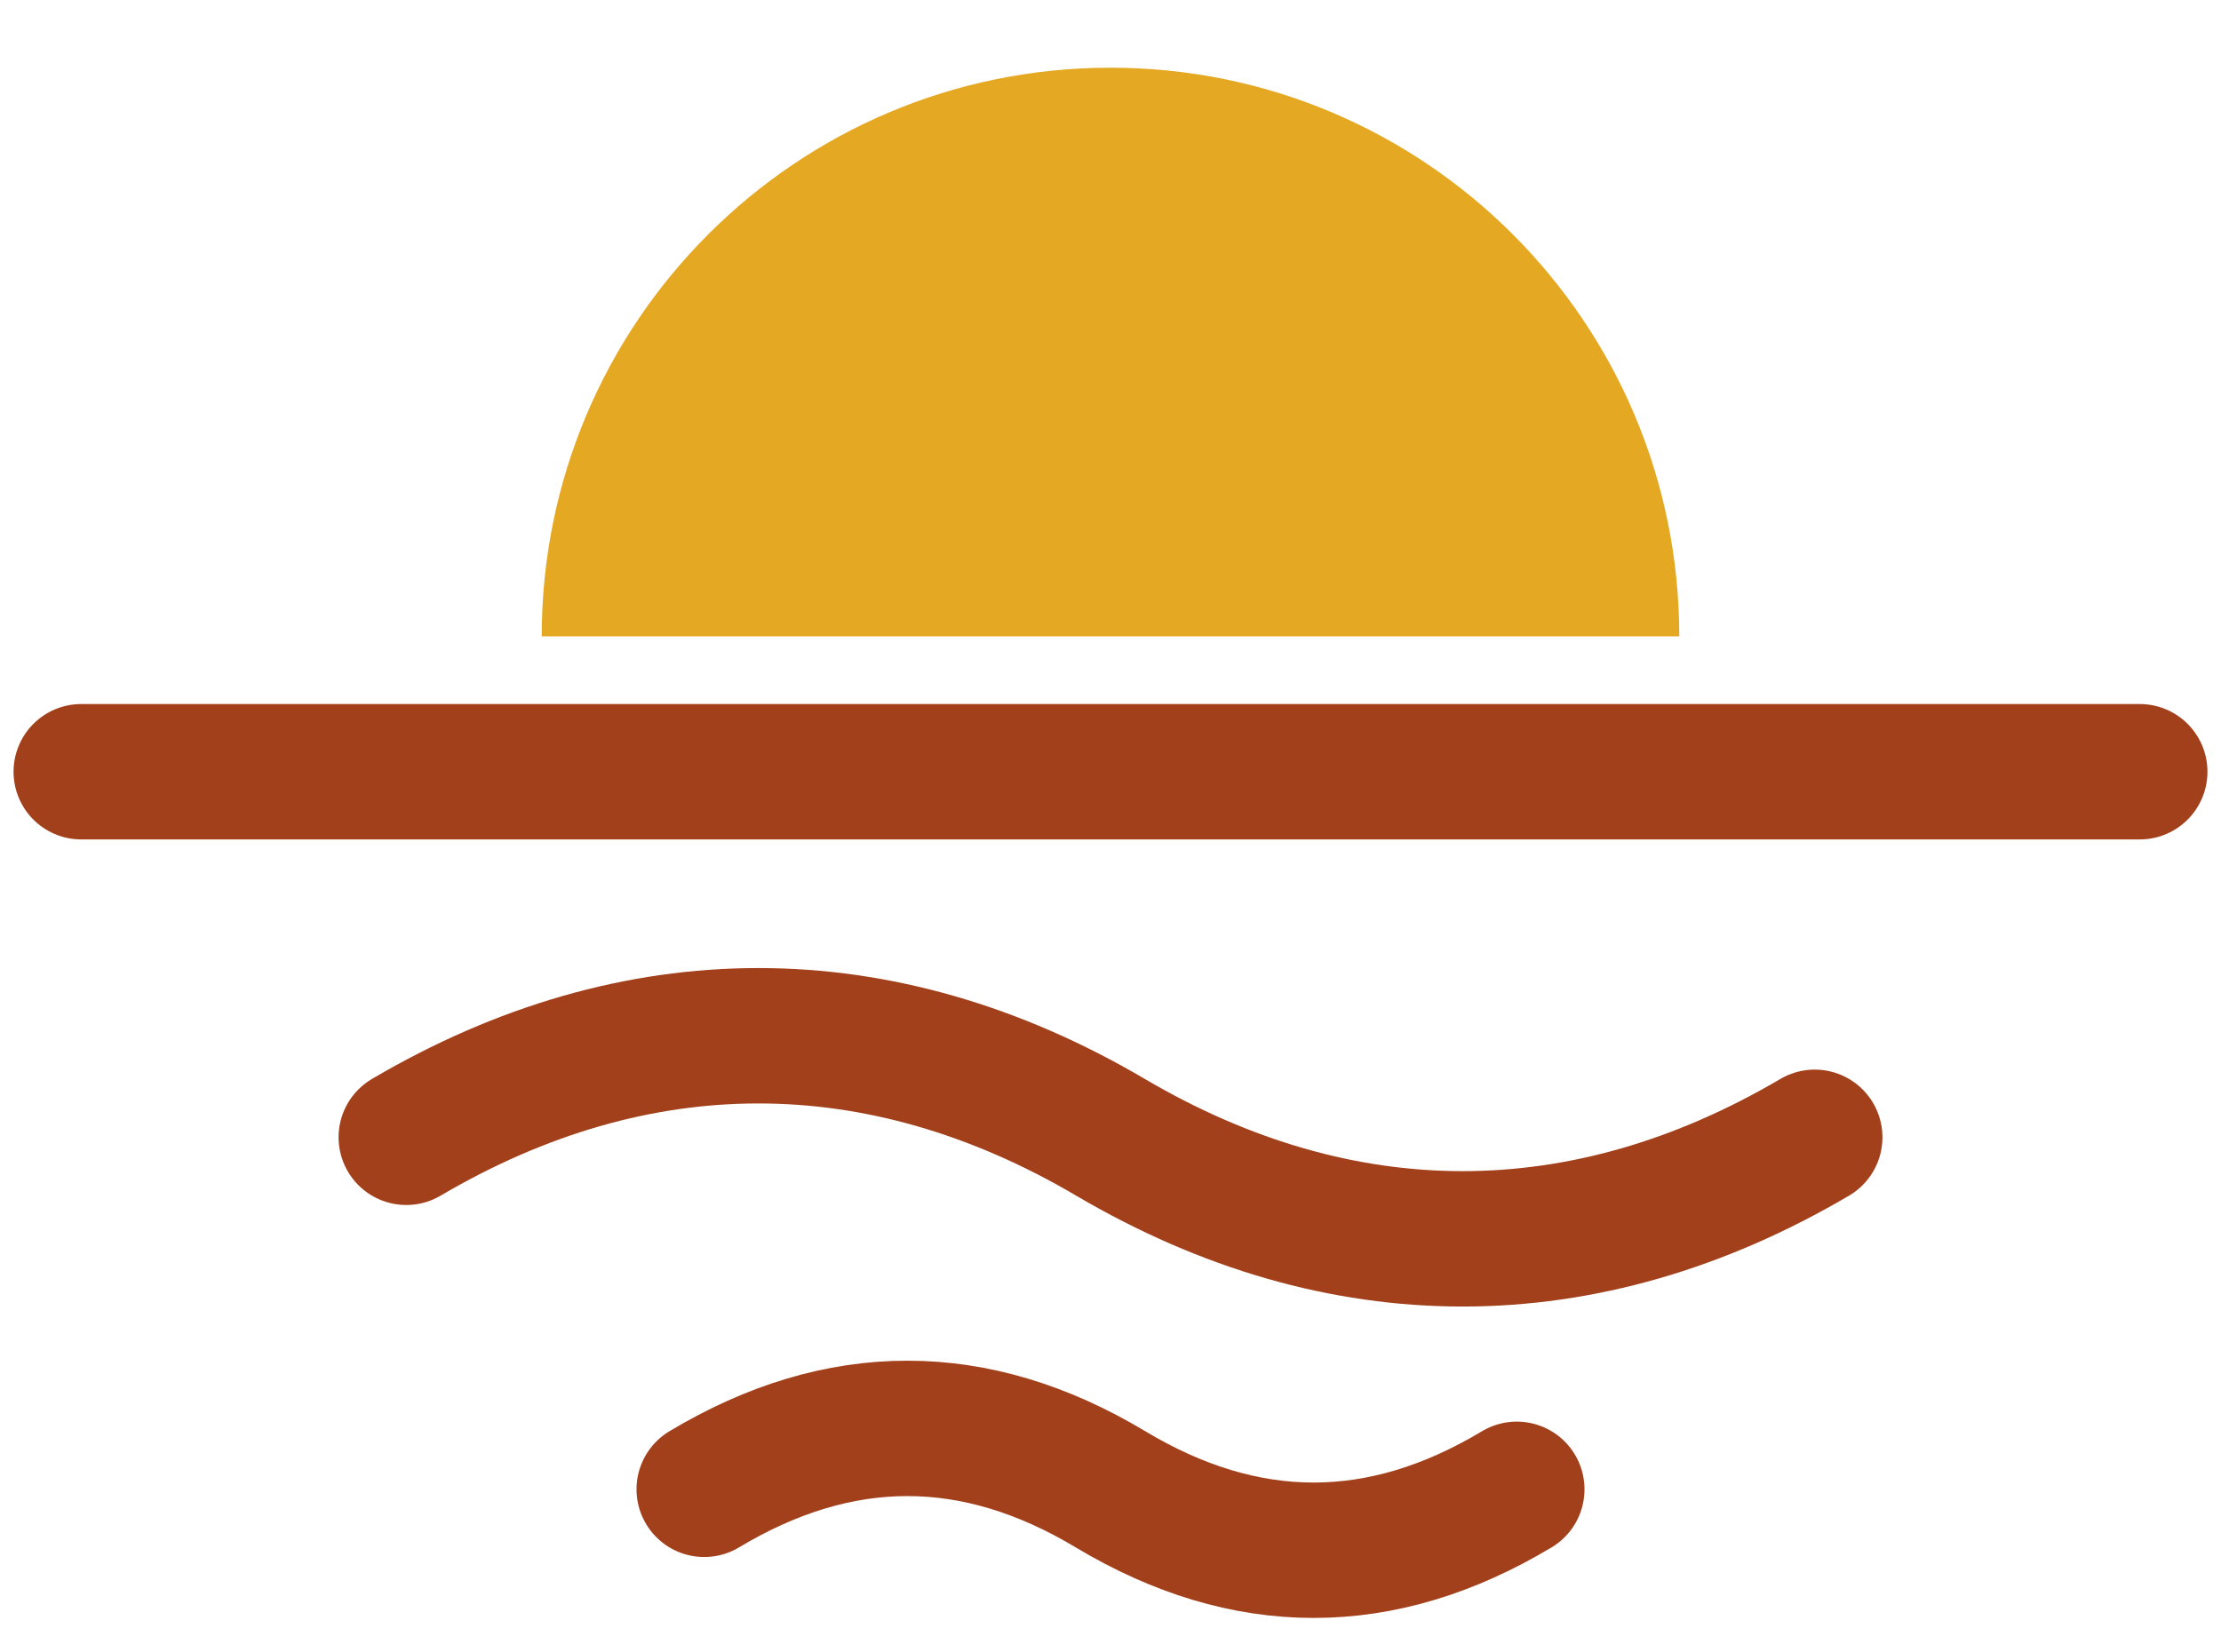
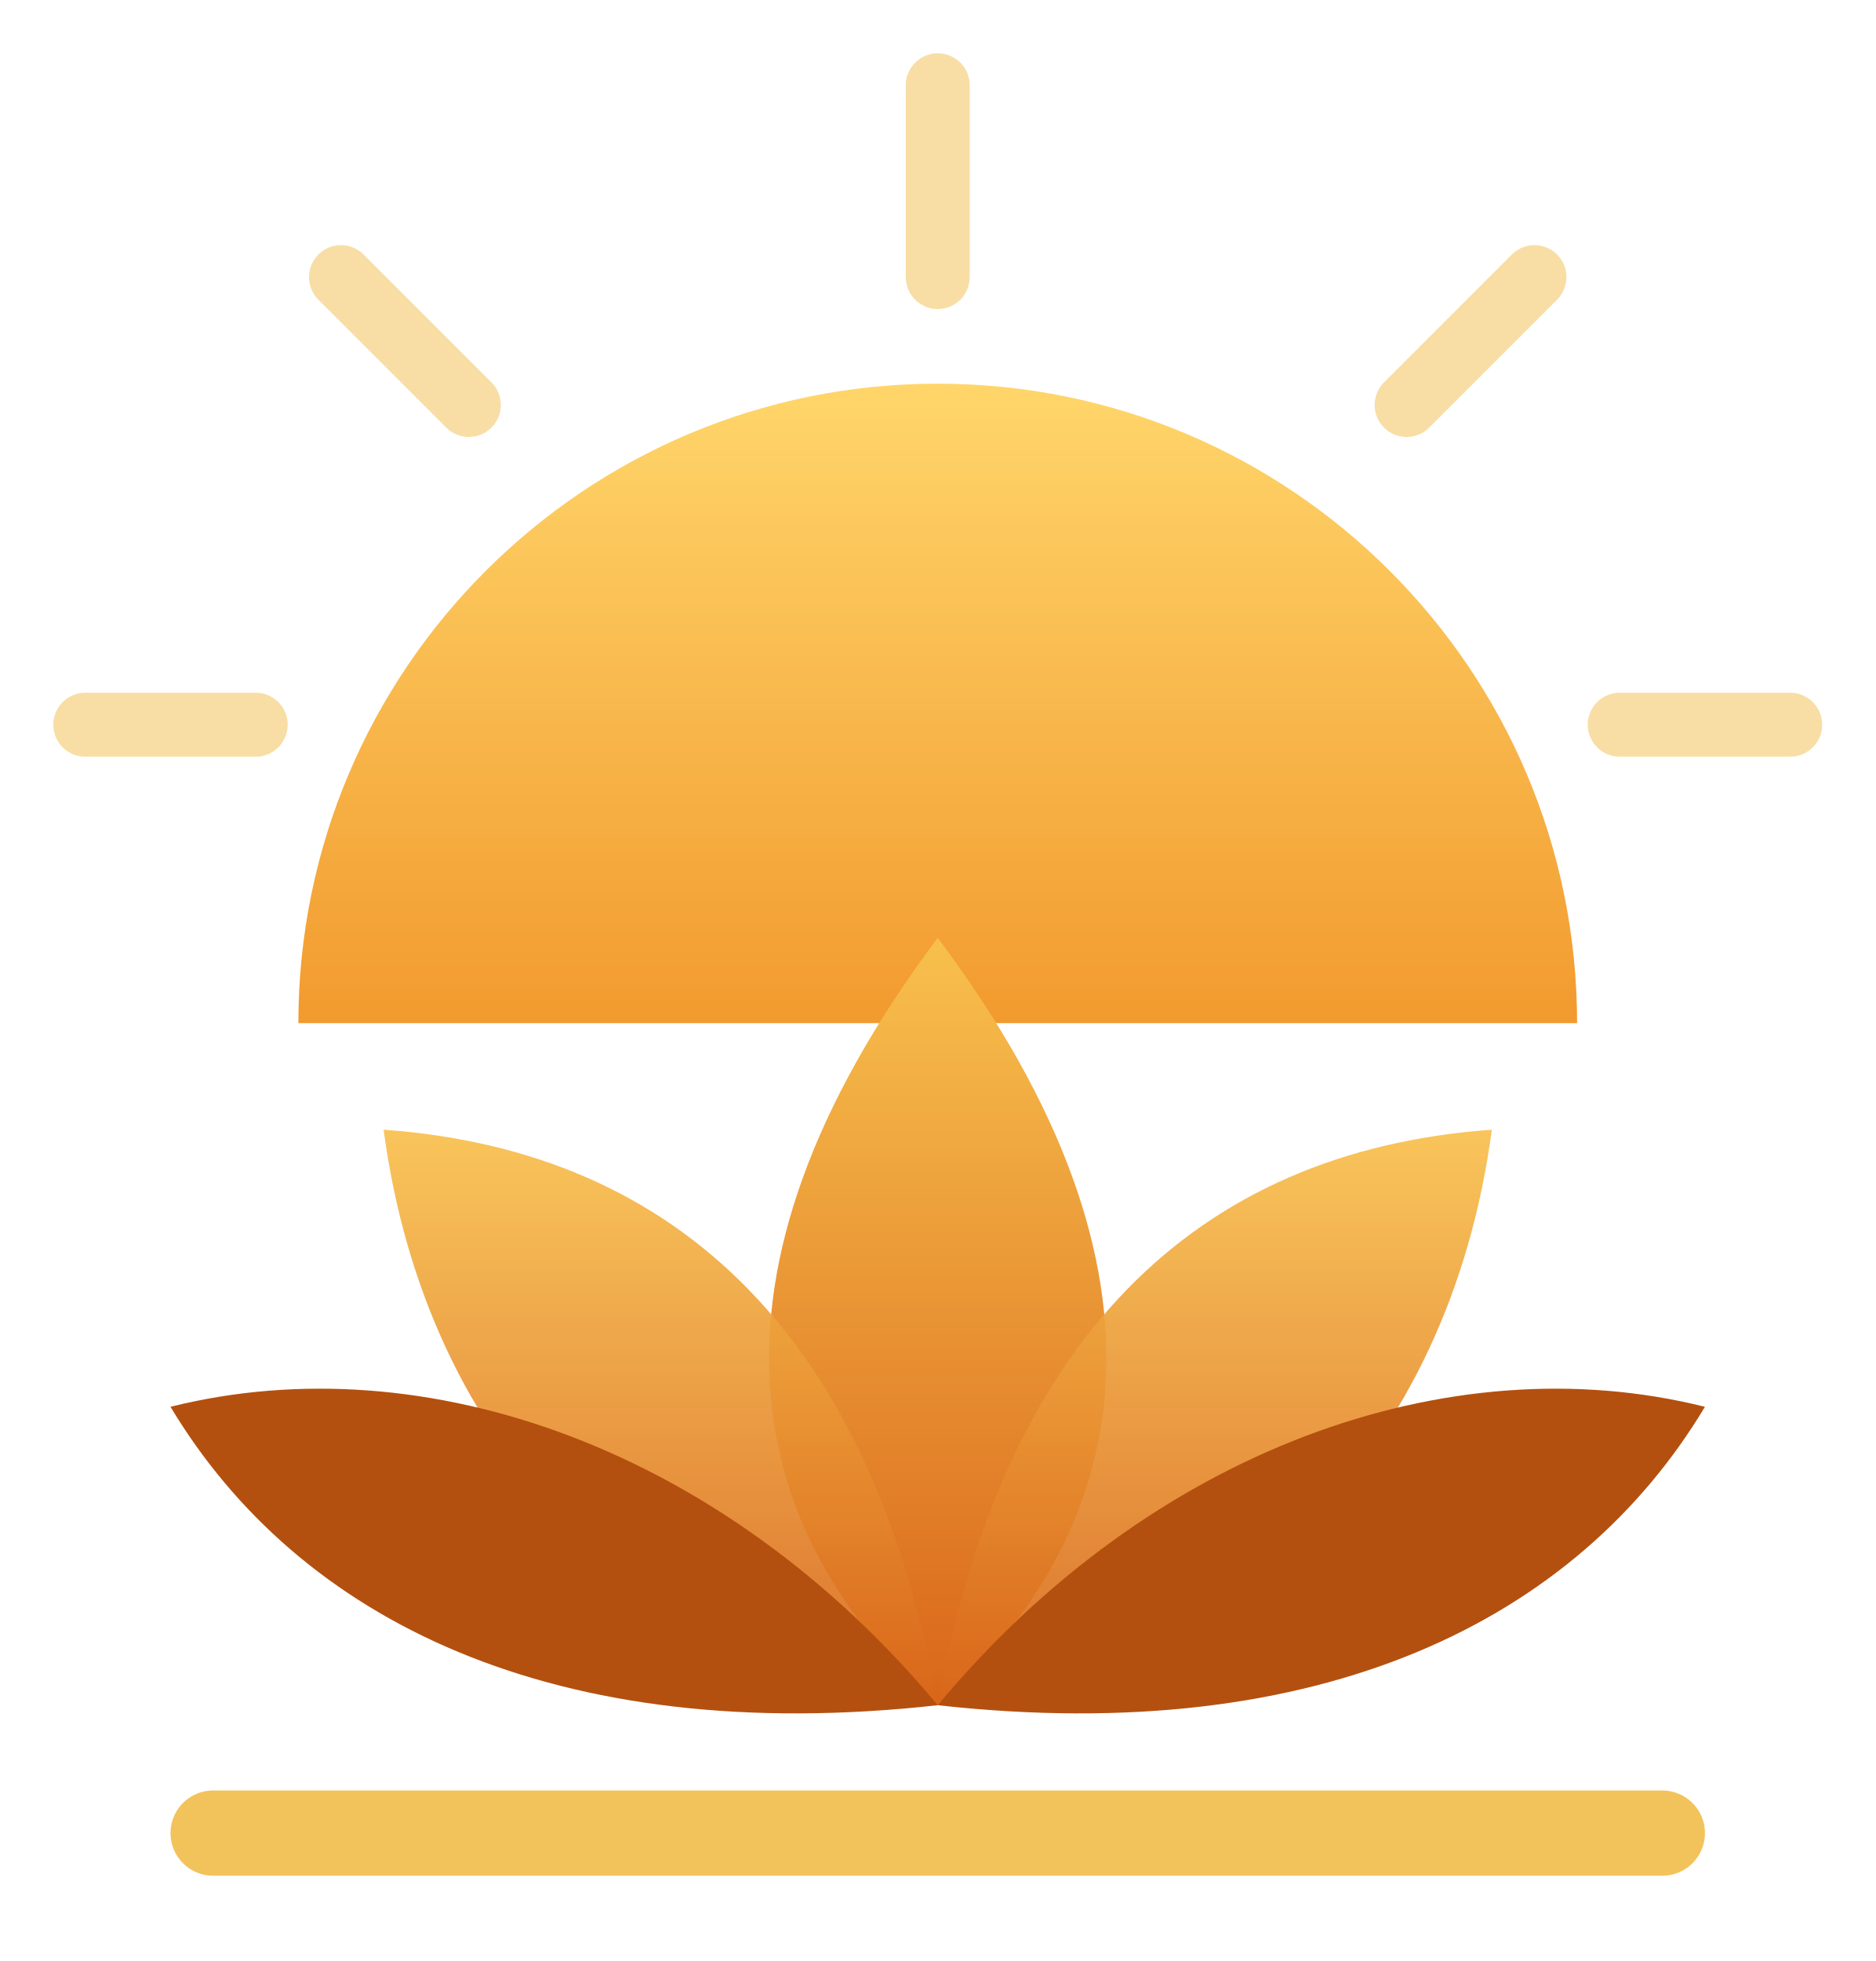
- <svg xmlns="http://www.w3.org/2000/svg" viewBox="92 150 328 244" width="328" height="244" role="img" aria-labelledby="t">
-   <style>.s{fill:#E5A823}.h{stroke:#A3401C}.w{fill:#2A1F17;font-family:Eczar,"Noto Serif Devanagari",Georgia,serif;font-weight:600}@media (prefers-color-scheme:dark){.s{fill:#F2C14E}.h{stroke:#F2A174}.w{fill:#F4ECE0}}</style>
-   <path class="s" d="M172 244 A84 84 0 0 1 340 244 Z" />
-   <path class="h" d="M104 264 H408" stroke-width="20" stroke-linecap="round" fill="none" />
-   <path class="h" d="M152 318 C 186 298, 222 298, 256 318 S 326 338, 360 318" stroke-width="20" stroke-linecap="round" fill="none" />
-   <path class="h" d="M196 370 C 216 358, 236 358, 256 370 S 296 382, 316 370" stroke-width="20" stroke-linecap="round" fill="none" />
+ <svg xmlns="http://www.w3.org/2000/svg" viewBox="20 18 88 92" width="88" height="92" role="img" aria-labelledby="t">
+   <defs>
+     <linearGradient id="a-bg" x1="0" y1="0" x2="0" y2="1">
+       <stop offset="0" stop-color="#4A2410" />
+       <stop offset="1" stop-color="#2A1408" />
+     </linearGradient>
+     <linearGradient id="a-sun" x1="0" y1="0" x2="0" y2="1">
+       <stop offset="0" stop-color="#FFD66B" />
+       <stop offset="1" stop-color="#F29A2E" />
+     </linearGradient>
+     <linearGradient id="a-pet" x1="0" y1="0" x2="0" y2="1">
+       <stop offset="0" stop-color="#F8C04D" />
+       <stop offset="1" stop-color="#D9661A" />
+     </linearGradient>
+   </defs>
+   <g stroke="#F3C35B" stroke-width="3" stroke-linecap="round" opacity=".55">
+     <path d="M64 22v9M36 31l6 6M92 31l-6 6M24 52h8M96 52h8" />
+   </g>
+   <path d="M34 66a30 30 0 0 1 60 0z" fill="url(#a-sun)" />
+   <path d="M64 98c-9-8-12-20 0-36 12 16 9 28 0 36z" fill="url(#a-pet)" />
+   <path d="M64 98c-14-2-24-12-26-27 14 1 23 10 26 27z" fill="url(#a-pet)" opacity=".92" />
+   <path d="M64 98c14-2 24-12 26-27-14 1-23 10-26 27z" fill="url(#a-pet)" opacity=".92" />
+   <path d="M64 98c-18 2-30-4-36-14 12-3 26 2 36 14z" fill="#B4500F" />
+   <path d="M64 98c18 2 30-4 36-14-12-3-26 2-36 14z" fill="#B4500F" />
+   <path d="M30 104h68" stroke="#F3C35B" stroke-width="4" stroke-linecap="round" />
</svg>
